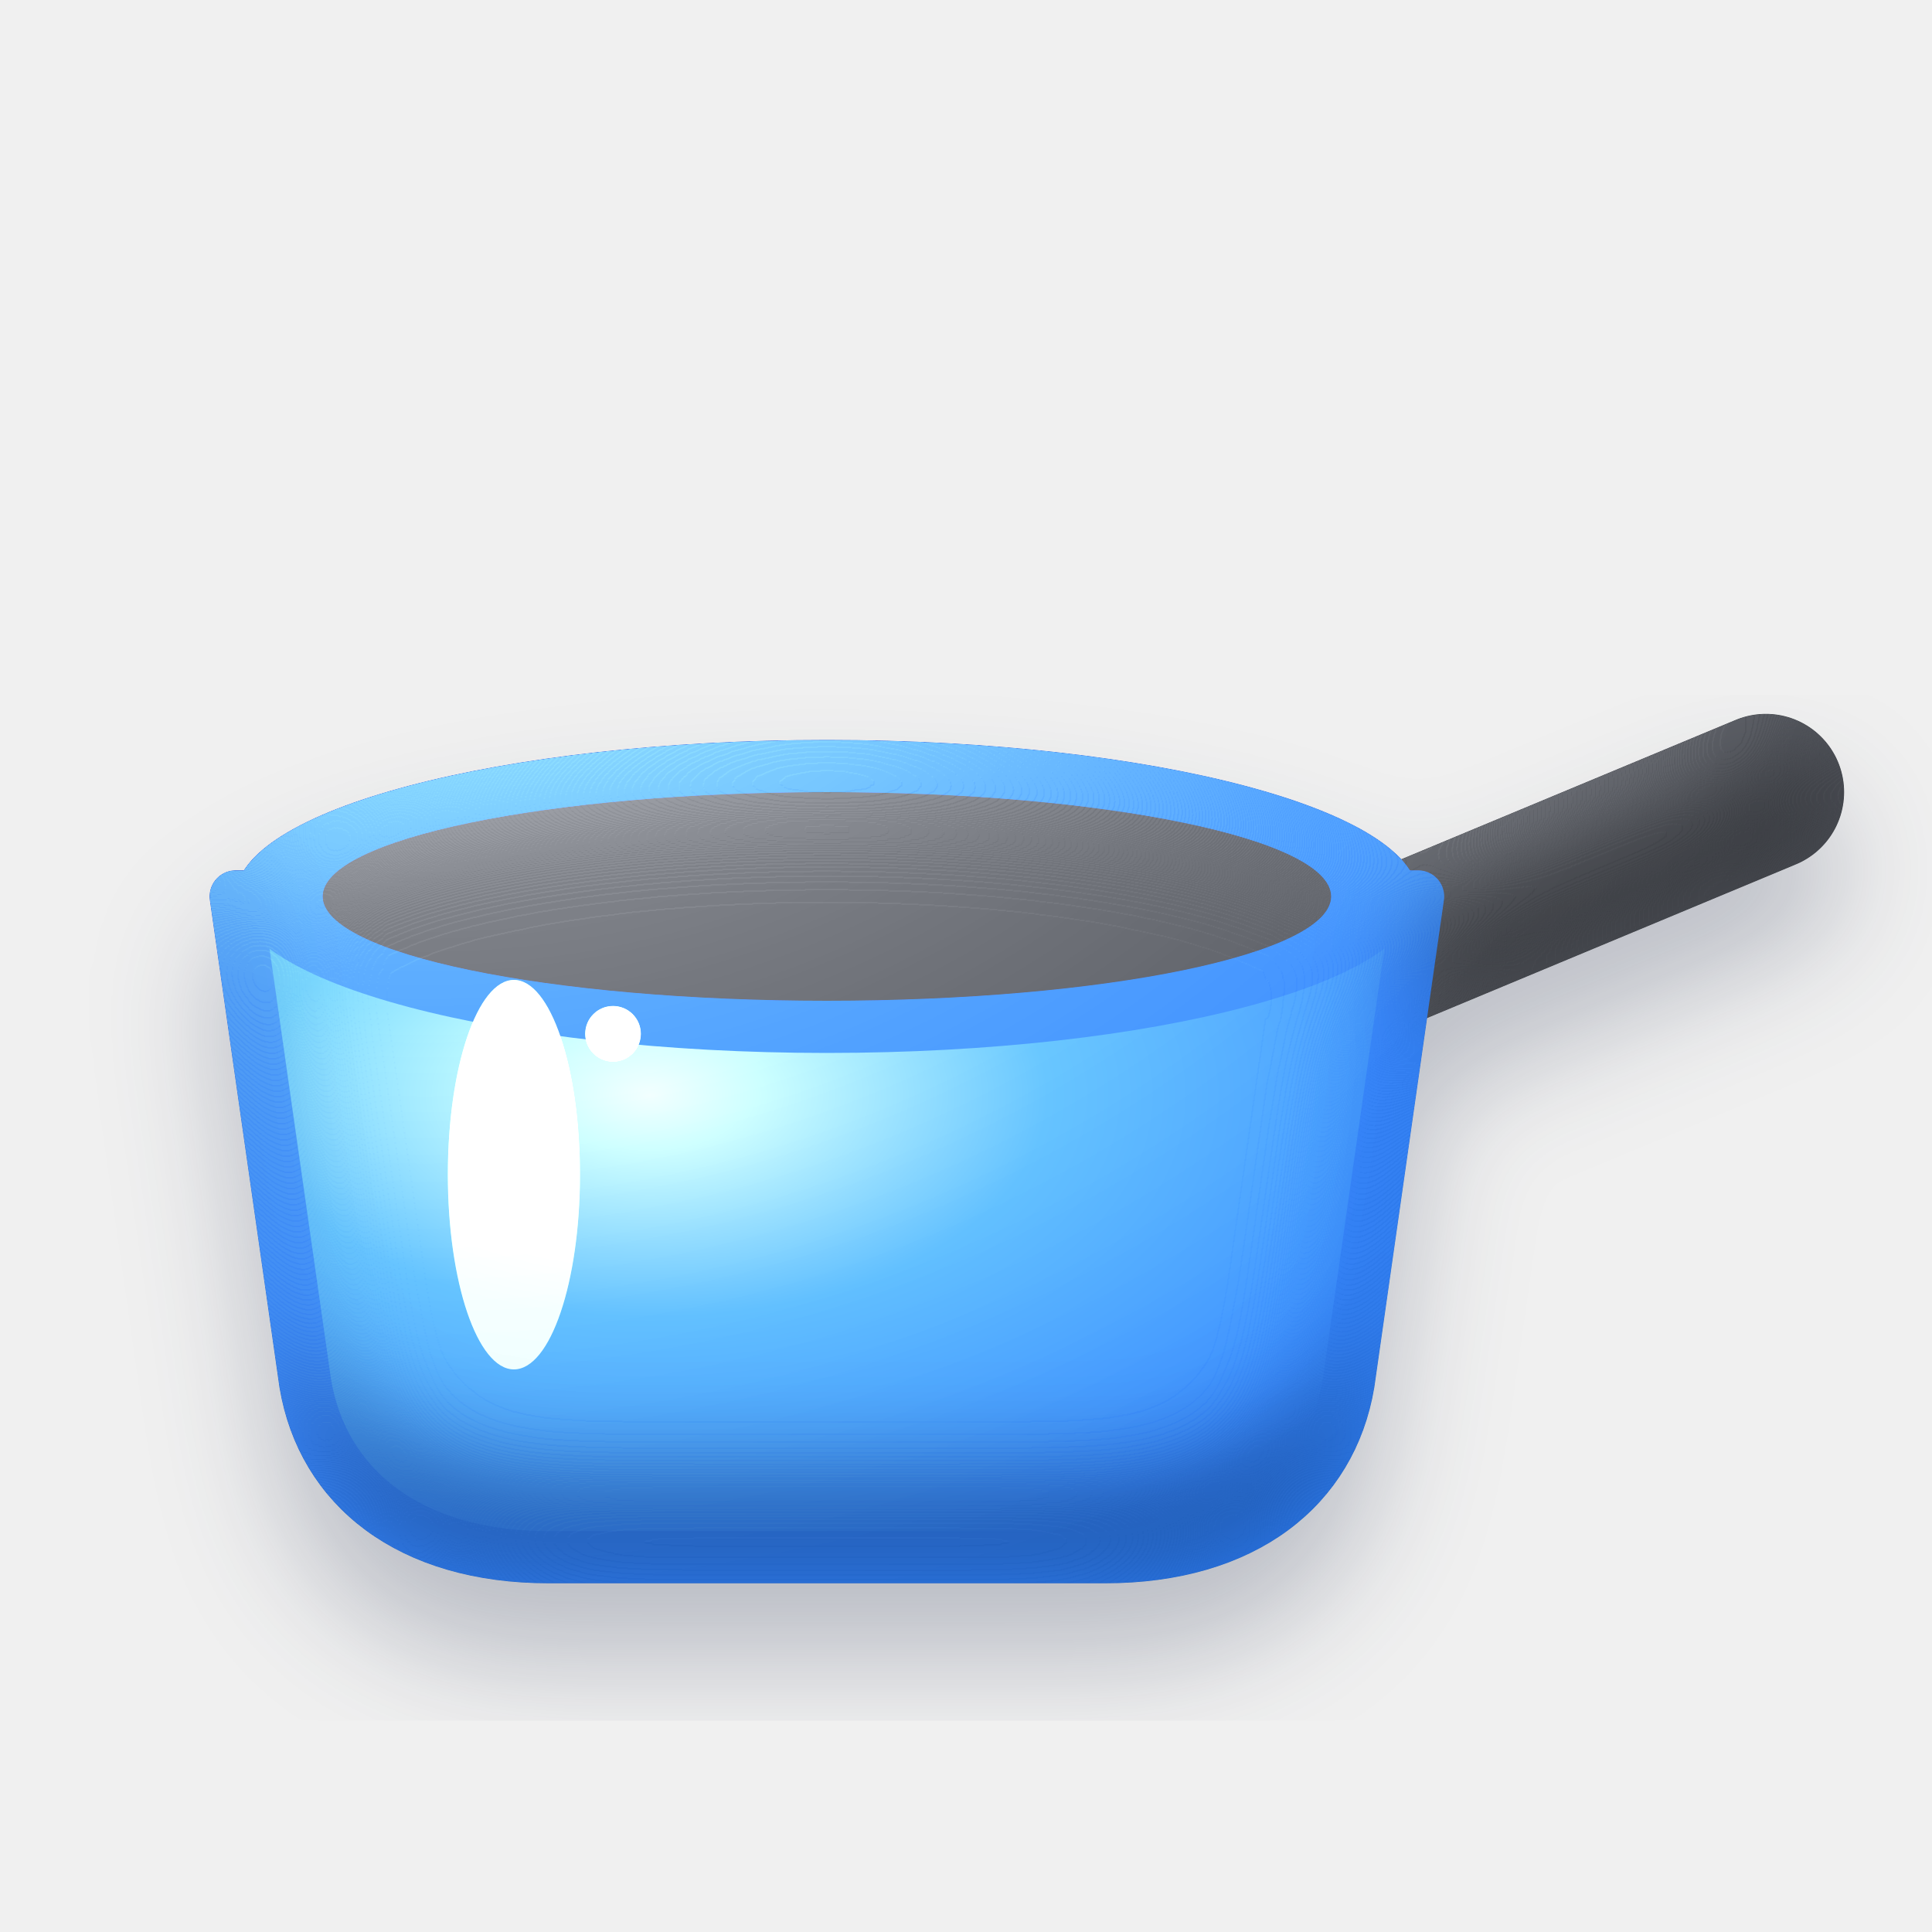
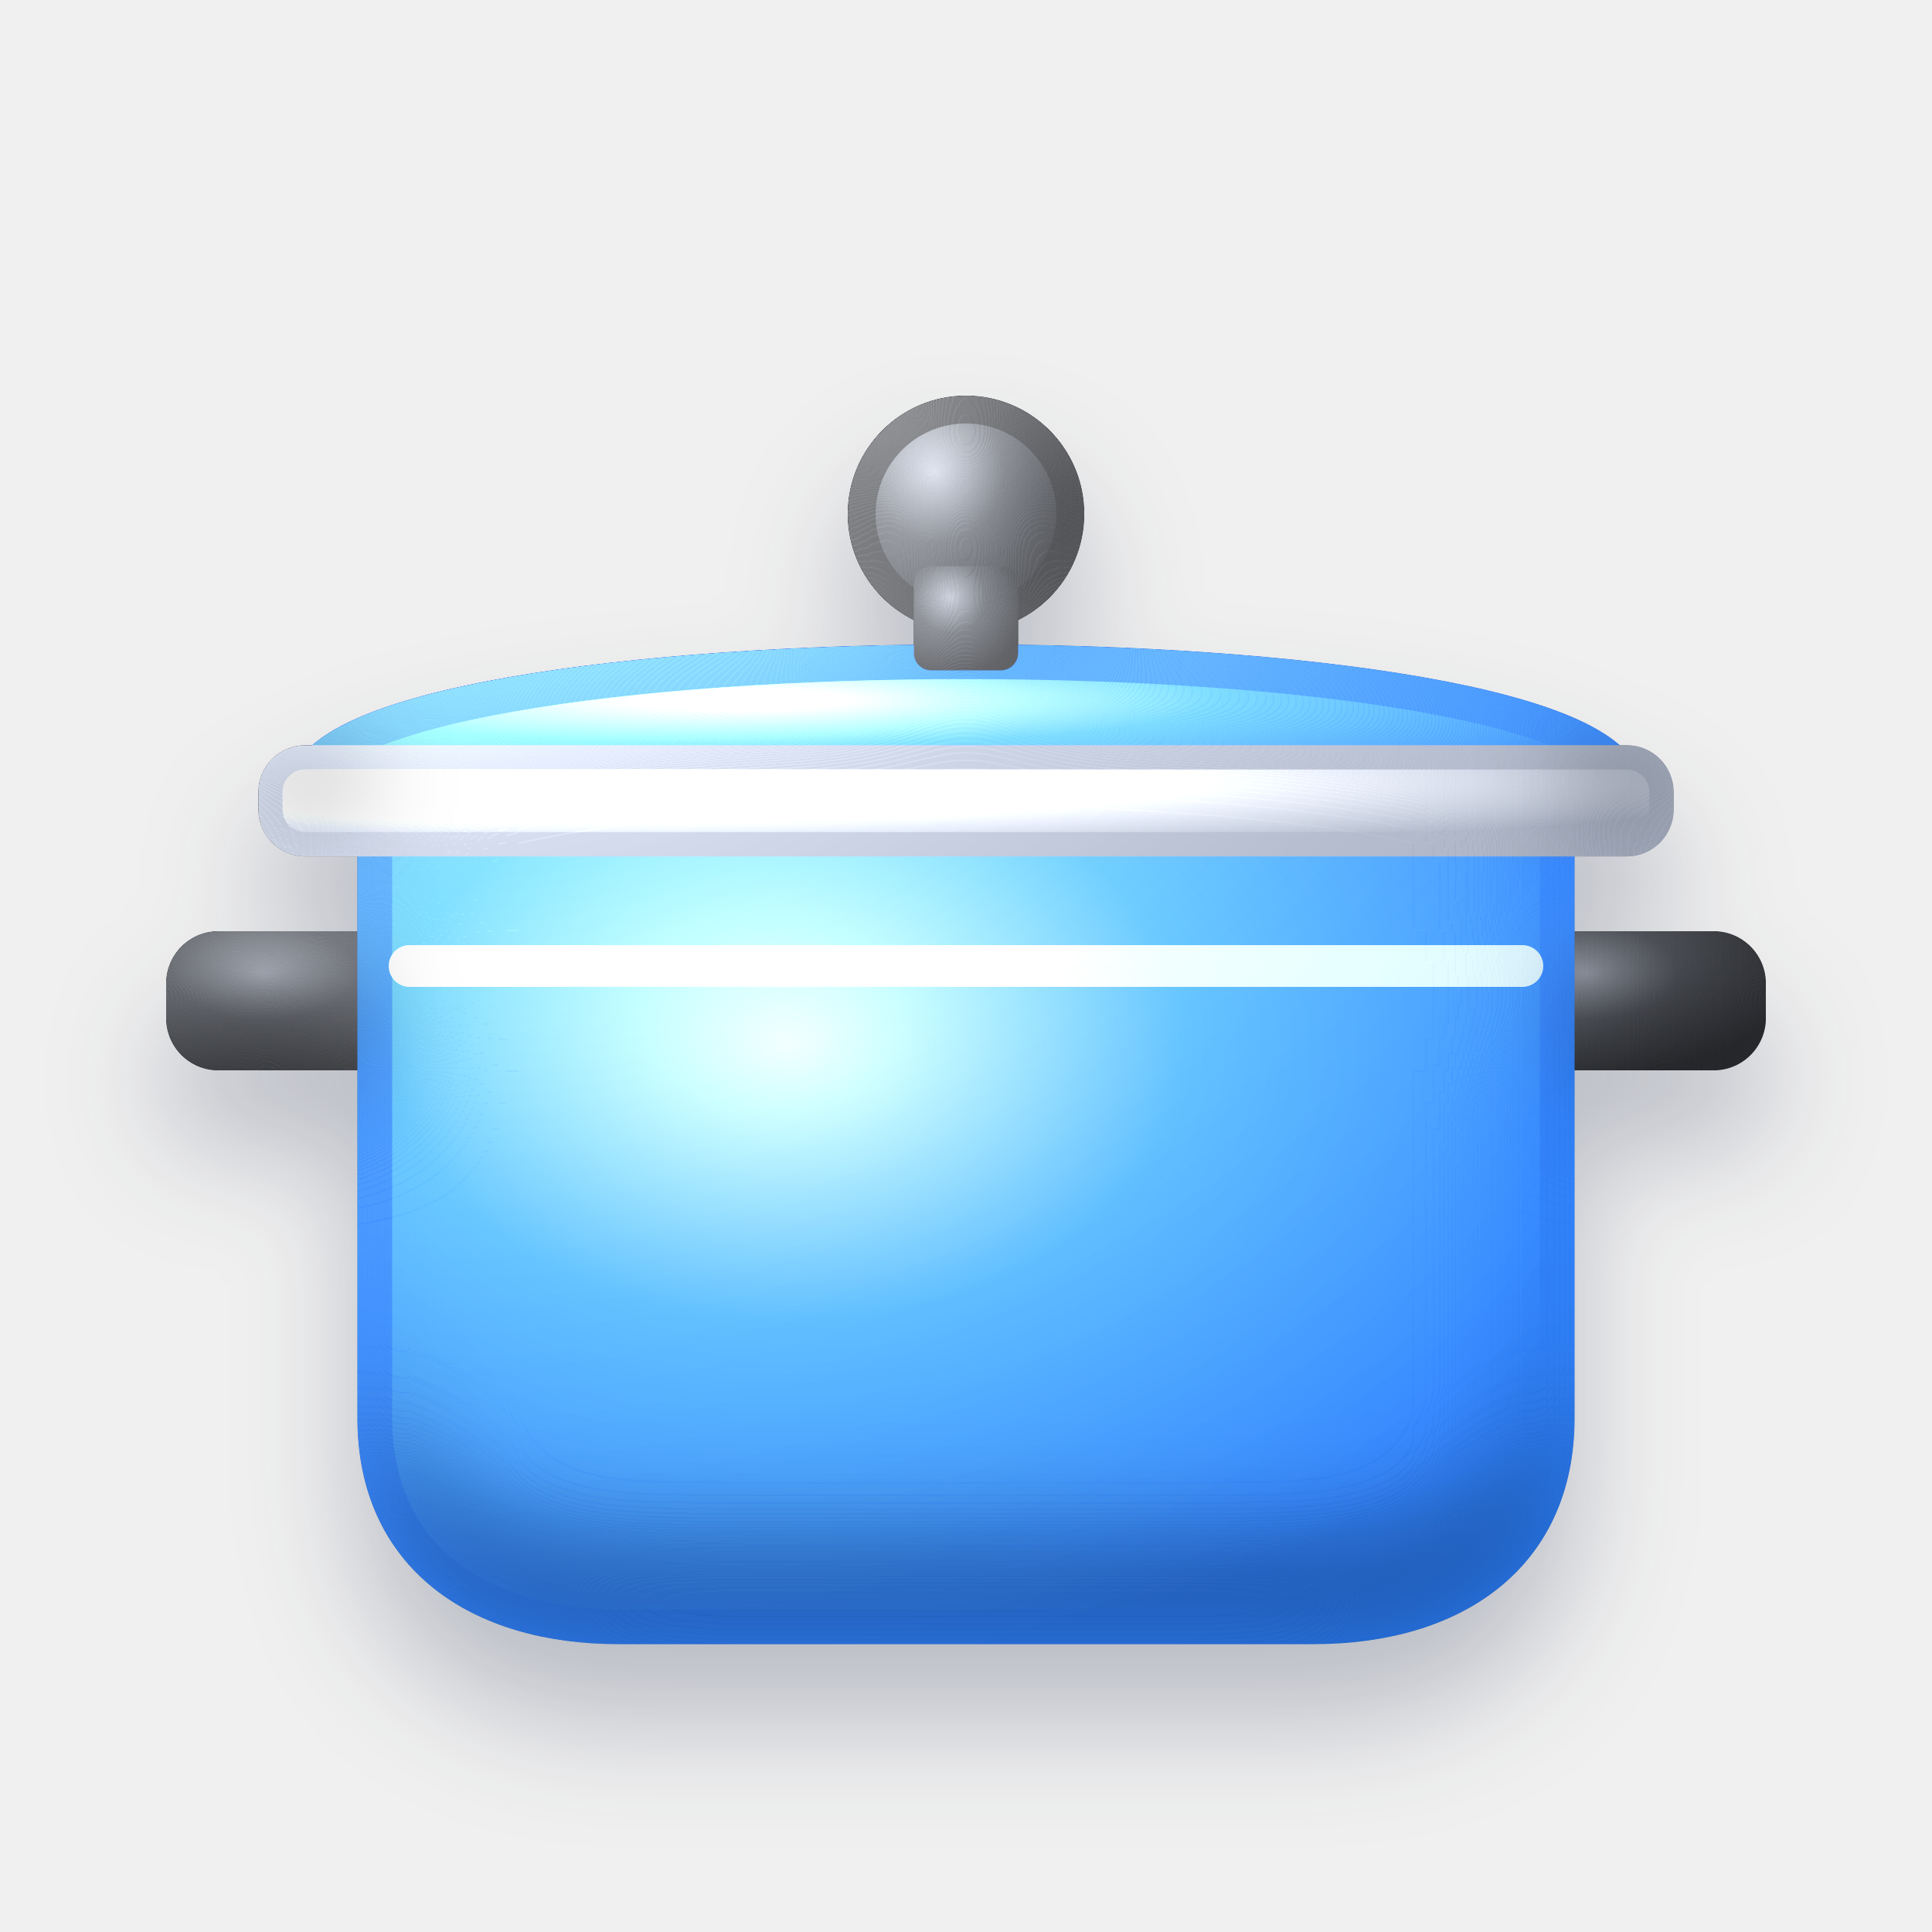
<svg xmlns="http://www.w3.org/2000/svg" viewBox="0 0 100 100">
  <defs>
    <radialGradient id="g" cx="35%" cy="30%" r="75%">
      <stop offset="0" stop-color="#BFE1FF" />
      <stop offset=".45" stop-color="#3D9BFF" />
      <stop offset="1" stop-color="#1F6FE6" />
    </radialGradient>
    <radialGradient id="f-leaf" cx="35%" cy="30%" r="75%">
      <stop offset="0" stop-color="#B6F5C6" />
      <stop offset=".45" stop-color="#3DDC6A" />
      <stop offset="1" stop-color="#1FA84A" />
    </radialGradient>
    <radialGradient id="f-wood" cx="35%" cy="30%" r="75%">
      <stop offset="0" stop-color="#D9A066" />
      <stop offset=".45" stop-color="#A0662F" />
      <stop offset="1" stop-color="#6E4019" />
    </radialGradient>
    <radialGradient id="f-glass" cx="35%" cy="30%" r="75%">
      <stop offset="0" stop-color="#E2F4FF" />
      <stop offset=".45" stop-color="#8FD0FF" />
      <stop offset="1" stop-color="#3D8FD1" />
    </radialGradient>
    <radialGradient id="f-tire" cx="35%" cy="30%" r="75%">
      <stop offset="0" stop-color="#7B808C" />
      <stop offset=".45" stop-color="#3A3D44" />
      <stop offset="1" stop-color="#1A1C20" />
    </radialGradient>
    <radialGradient id="f-steel" cx="35%" cy="30%" r="75%">
      <stop offset="0" stop-color="#FFFFFF" />
      <stop offset=".45" stop-color="#C9CED8" />
      <stop offset="1" stop-color="#8A92A3" />
    </radialGradient>
    <radialGradient id="f-gold" cx="35%" cy="30%" r="75%">
      <stop offset="0" stop-color="#FFF3A8" />
      <stop offset=".45" stop-color="#FFD233" />
      <stop offset="1" stop-color="#F2A500" />
    </radialGradient>
    <radialGradient id="f-flame" cx="35%" cy="30%" r="75%">
      <stop offset="0" stop-color="#FFE27A" />
      <stop offset=".45" stop-color="#FF9A2E" />
      <stop offset="1" stop-color="#E5531A" />
    </radialGradient>
    <radialGradient id="f-snow" cx="35%" cy="30%" r="75%">
      <stop offset="0" stop-color="#FFFFFF" />
      <stop offset=".45" stop-color="#FFFFFF" />
      <stop offset="1" stop-color="#AEB5C2" />
    </radialGradient>
    <radialGradient id="f-pink" cx="35%" cy="30%" r="75%">
      <stop offset="0" stop-color="#FFC7DA" />
      <stop offset=".45" stop-color="#FF8FB6" />
      <stop offset="1" stop-color="#D2577F" />
    </radialGradient>
    <radialGradient id="f-red" cx="35%" cy="30%" r="75%">
      <stop offset="0" stop-color="#FFC2CF" />
      <stop offset=".45" stop-color="#FF4D6D" />
      <stop offset="1" stop-color="#E0244C" />
    </radialGradient>
    <radialGradient id="f-blue" cx="35%" cy="30%" r="75%">
      <stop offset="0" stop-color="#BFE1FF" />
      <stop offset=".45" stop-color="#3D9BFF" />
      <stop offset="1" stop-color="#1F6FE6" />
    </radialGradient>
    <radialGradient id="f-sky" cx="35%" cy="30%" r="75%">
      <stop offset="0" stop-color="#FFFFFF" />
      <stop offset=".45" stop-color="#CFE9FF" />
      <stop offset="1" stop-color="#8DB8E0" />
    </radialGradient>
    <filter id="pf" x="-15%" y="-15%" width="130%" height="135%" color-interpolation-filters="sRGB">
      <feGaussianBlur in="SourceAlpha" stdDeviation="3.5" result="b" />
      <feSpecularLighting in="b" surfaceScale="6" specularConstant="1" specularExponent="18" lighting-color="#FFFFFF" result="s">
        <fePointLight x="22" y="0" z="70" />
      </feSpecularLighting>
      <feComposite in="s" in2="SourceAlpha" operator="in" result="si" />
      <feOffset in="SourceAlpha" dy="-6" result="up" />
      <feComposite in="SourceAlpha" in2="up" operator="out" result="rim" />
      <feGaussianBlur in="rim" stdDeviation="2.5" result="rimb" />
      <feFlood flood-color="#000" flood-opacity=".28" />
      <feComposite in2="rimb" operator="in" />
      <feComposite in2="SourceAlpha" operator="in" result="inner" />
      <feGaussianBlur in="SourceAlpha" stdDeviation="3" result="d0" />
      <feOffset in="d0" dy="4" result="d1" />
      <feFlood flood-color="#1E2A4A" flood-opacity=".25" />
      <feComposite in2="d1" operator="in" result="ds" />
      <feComposite in="SourceGraphic" in2="si" operator="arithmetic" k2="1" k3=".6" result="lit" />
      <feMerge>
        <feMergeNode in="ds" />
        <feMergeNode in="lit" />
        <feMergeNode in="inner" />
      </feMerge>
    </filter>
  </defs>
  <g filter="url(#pf)">
    <g transform="translate(50 50) scale(.9) translate(-50 -50)">
-       <path d="M72 50 L96 40" stroke="#3A3D44" stroke-width="9" stroke-linecap="round" />
-       <path d="M8 46 L76 46 L72 74 C 71 80, 66 84, 58 84 L 26 84 C 18 84, 13 80, 12 74 Z" fill="url(#g)" stroke="#1F6FE6" stroke-width="3" stroke-linejoin="round" stroke-linecap="round" />
-       <ellipse cx="42" cy="46" rx="34" ry="9" fill="#1F6FE6" />
-       <ellipse cx="42" cy="46" rx="29" ry="6" fill="#3A3D44" />
-       <ellipse cx="24" cy="62" rx="3.8" ry="11.2" fill="#fff" opacity=".75" transform="rotate(0 24 62)" />
-       <circle cx="29.7" cy="53.9" r="1.6" fill="#fff" opacity=".9" />
+       <rect x="4" y="48" width="16" height="8" rx="3" fill="url(#f-tire)" />
+       <rect x="80" y="48" width="16" height="8" rx="3" fill="url(#f-tire)" />
+       <path d="M16 40 H84 V76 C84 84 78 88 70 88 H30 C22 88 16 84 16 76 Z" fill="url(#g)" stroke="#1F6FE6" stroke-width="2" stroke-linejoin="round" stroke-linecap="round" />
+       <path d="M18 50 H82" fill="none" stroke="#FFFFFF" stroke-width="2.4" stroke-linecap="round" stroke-linejoin="round" opacity="0.7" />
+       <path d="M12 40 C12 30 88 30 88 40 Z" fill="url(#g)" stroke="#1F6FE6" stroke-width="2" stroke-linejoin="round" stroke-linecap="round" />
+       <rect x="10" y="38" width="80" height="5" rx="2" fill="url(#f-steel)" stroke="#8A92A3" stroke-width="1.4" />
+       <circle cx="50" cy="24" r="6" fill="url(#f-tire)" stroke="#1A1C20" stroke-width="1.6" />
+       <rect x="47" y="27" width="6" height="6" rx="1" fill="url(#f-tire)" />
    </g>
  </g>
</svg>
